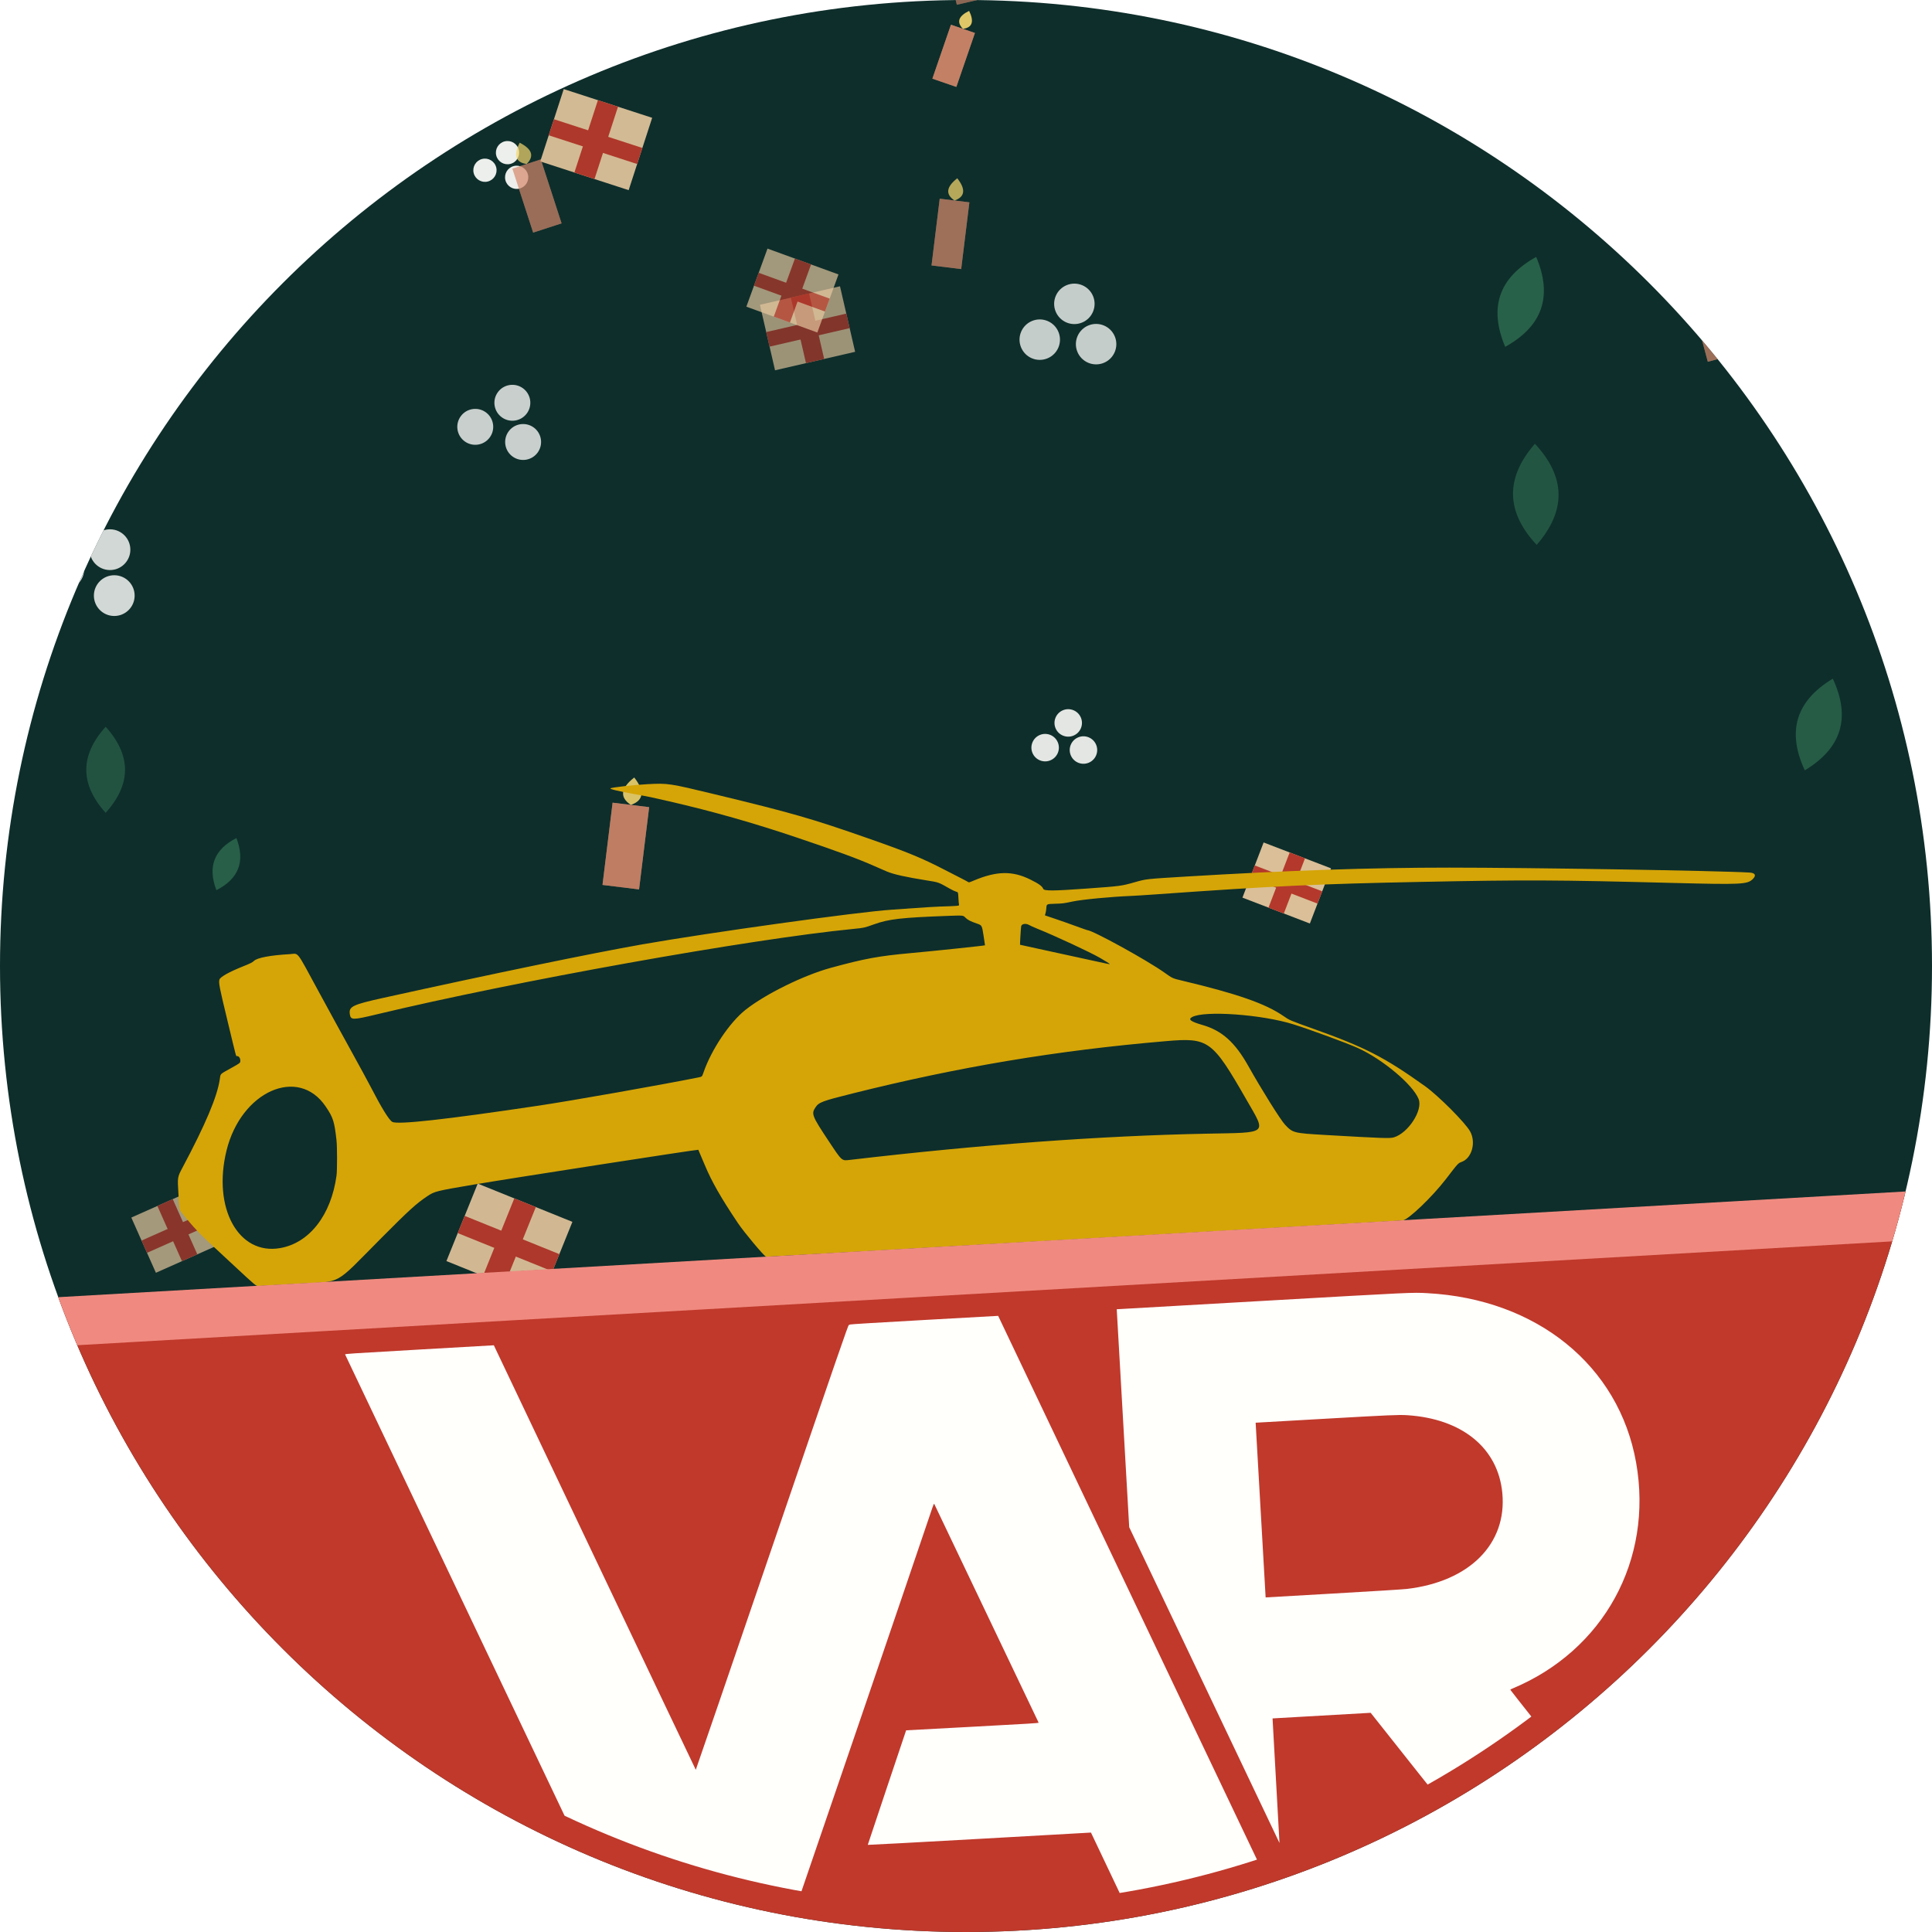
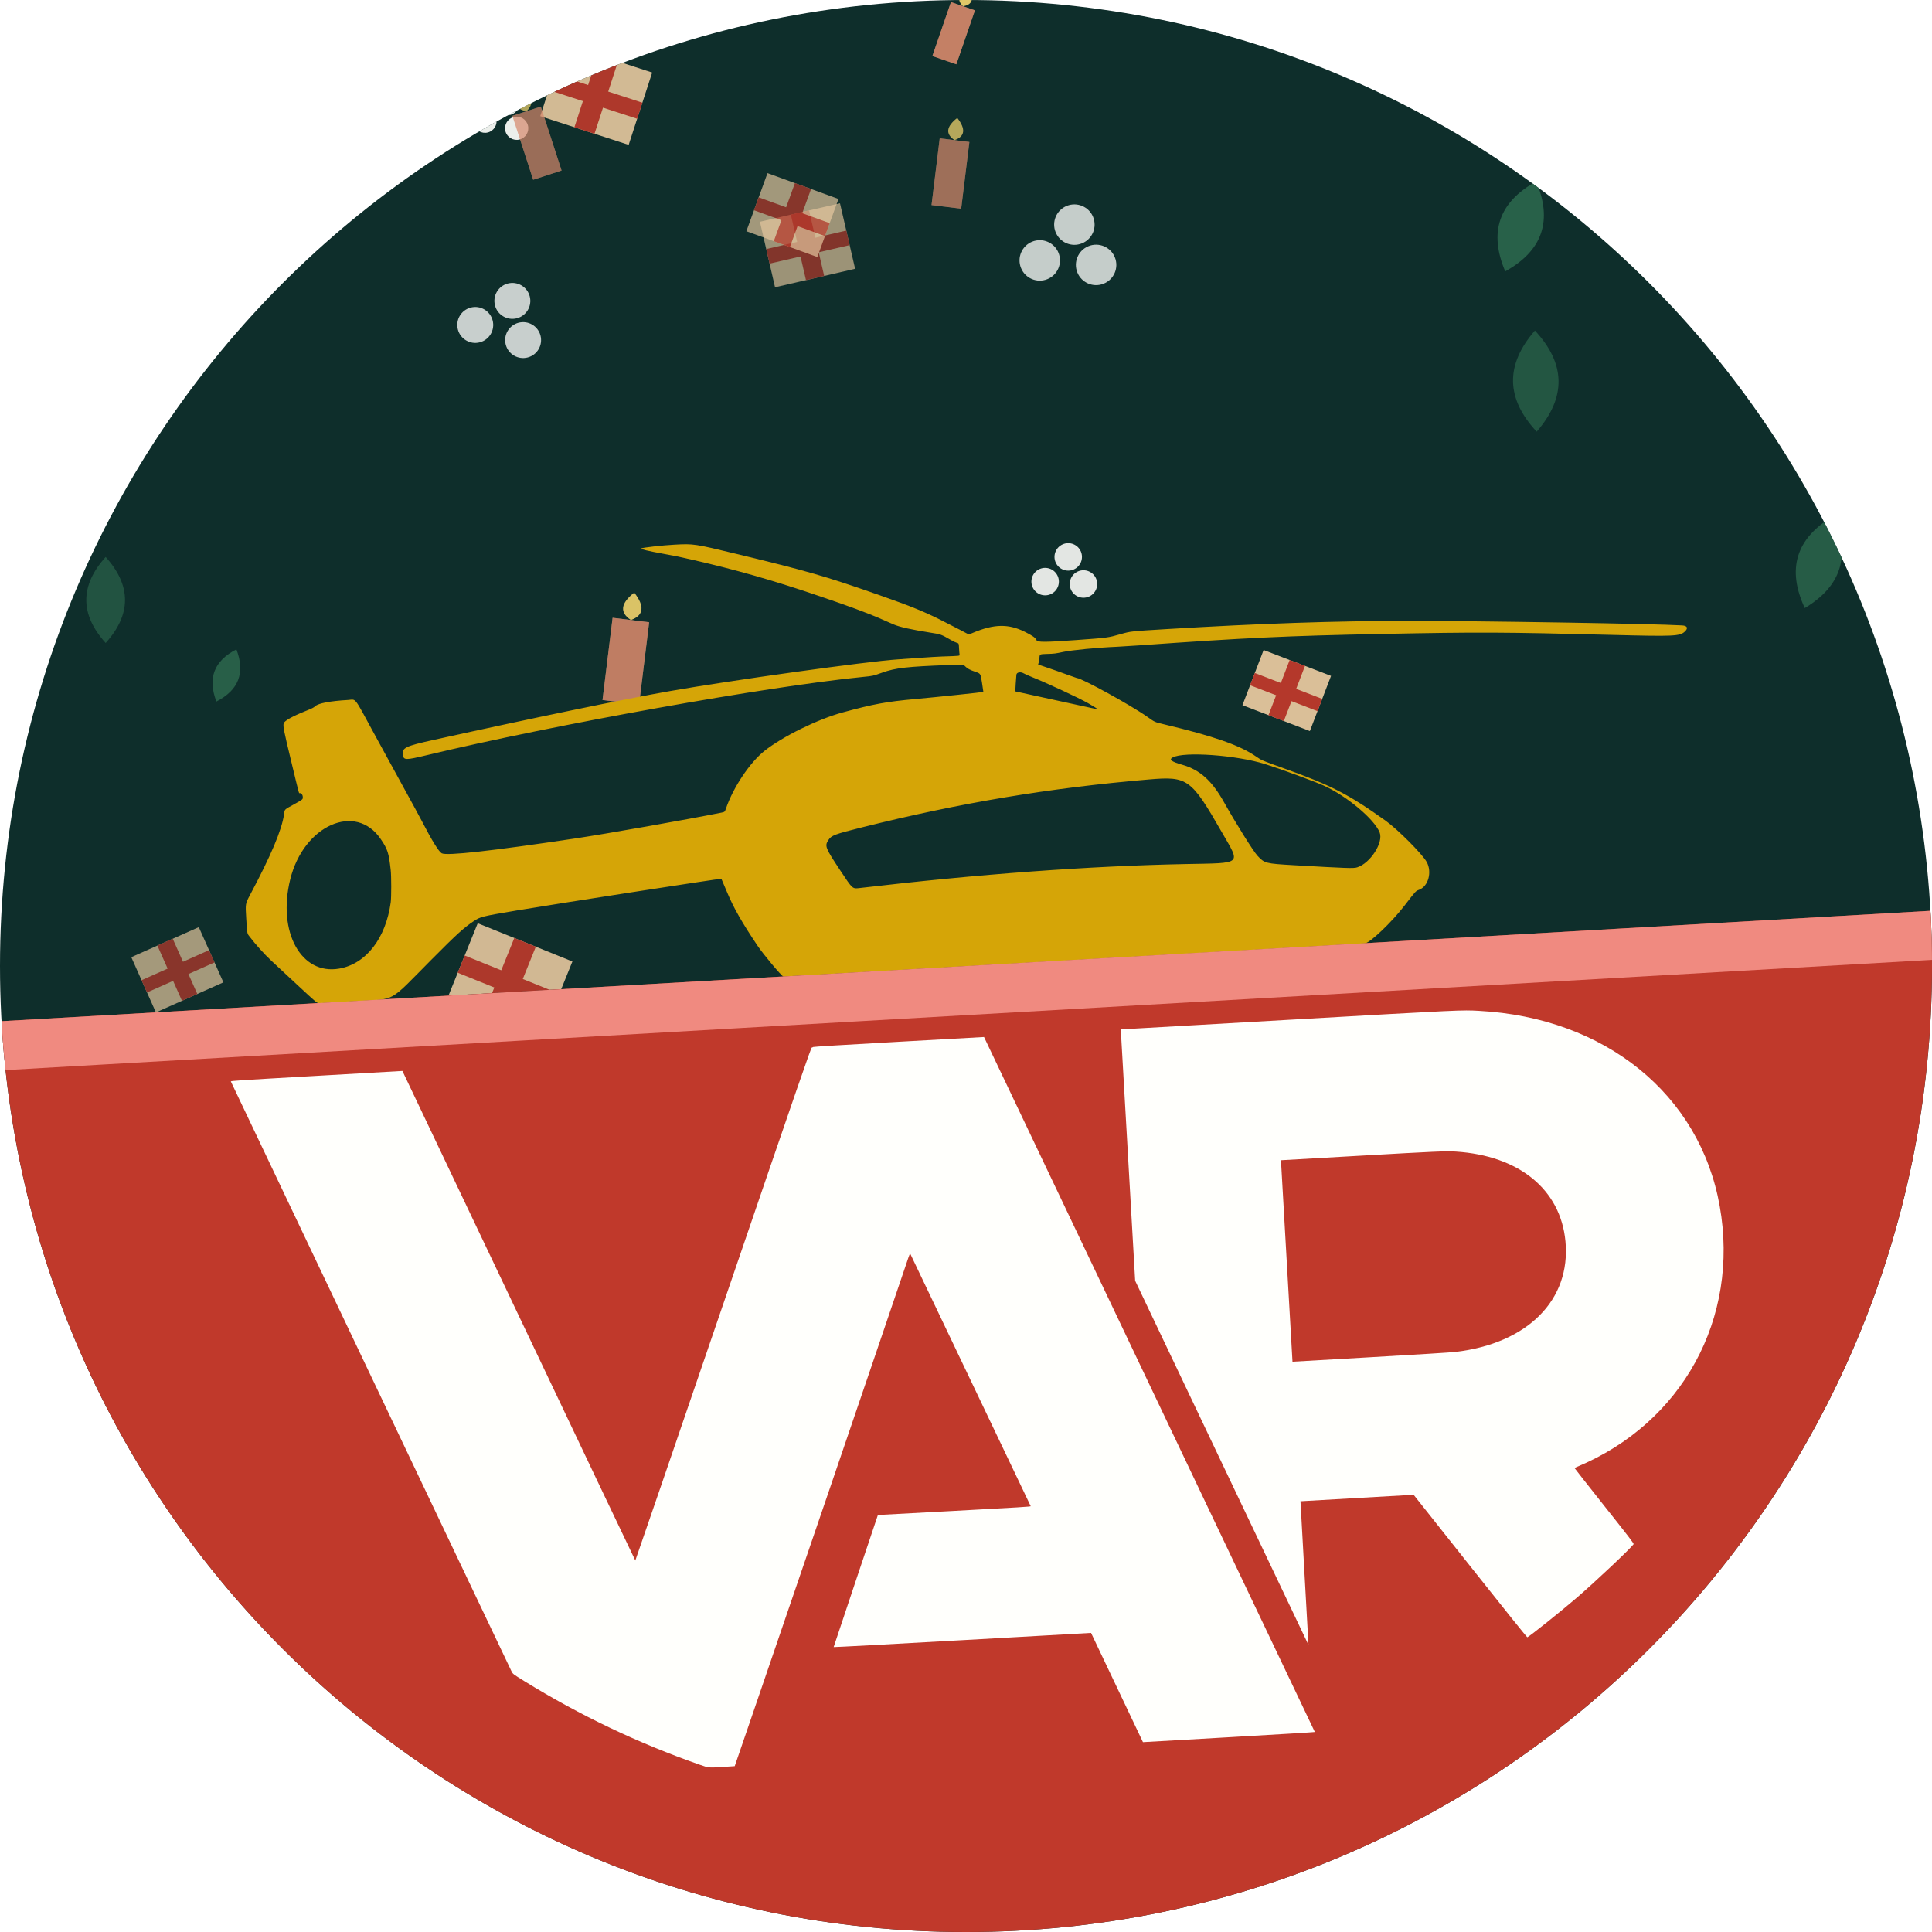
<svg xmlns="http://www.w3.org/2000/svg" viewBox="0 0 512 512" width="512" height="512">
  <defs>
    <clipPath id="e16">
      <circle cx="256" cy="256" r="256" />
    </clipPath>
  </defs>
  <g clip-path="url(#e16)">
    <circle cx="256" cy="256" r="256" fill="#0E2E2B" />
    <defs>
      <clipPath id="o17">
-         <rect x="-512" y="-512" width="1536" height="842" transform="rotate(-3.275 256 256)" />
+         <rect x="-512" y="-512" width="1536" height="768" transform="rotate(-3.275 256 256)" />
      </clipPath>
    </defs>
    <g clip-path="url(#o17)">
-       <g transform="translate(110,18) scale(0.96) rotate(-17)" opacity="0.58">
+       <g transform="translate(110,11) scale(0.96) rotate(-17)" opacity="0.58">
        <path d="M0,-10 q9,10 0,20 q-9,-10 0,-20" fill="#2E6B4F" />
      </g>
-       <g transform="translate(283,87) scale(1.34) rotate(-22)" opacity="0.76">
+       <g transform="translate(283,66) scale(1.34) rotate(-22)" opacity="0.76">
        <circle cx="-6" cy="0" r="4" fill="#FFFFFC" />
        <circle cx="3" cy="-4" r="4" fill="#FFFFFC" />
        <circle cx="4" cy="5" r="4" fill="#FFFFFC" />
      </g>
-       <g transform="translate(133,44) scale(0.77) rotate(-14)" opacity="0.92">
+       <g transform="translate(133,31) scale(0.77) rotate(-14)" opacity="0.92">
        <circle cx="-6" cy="0" r="4" fill="#FFFFFC" />
        <circle cx="3" cy="-4" r="4" fill="#FFFFFC" />
        <circle cx="4" cy="5" r="4" fill="#FFFFFC" />
      </g>
-       <g transform="translate(422,52) scale(0.90) rotate(6)" opacity="0.84">
+       <g transform="translate(422,37) scale(0.90) rotate(6)" opacity="0.84">
        <circle cx="-6" cy="0" r="4" fill="#FFFFFC" />
        <circle cx="3" cy="-4" r="4" fill="#FFFFFC" />
        <circle cx="4" cy="5" r="4" fill="#FFFFFC" />
      </g>
-       <g transform="translate(28,204) scale(1.14) rotate(0)" opacity="0.62">
+       <g transform="translate(28,159) scale(1.14) rotate(0)" opacity="0.62">
        <path d="M0,-10 q9,10 0,20 q-9,-10 0,-20" fill="#2E6B4F" />
      </g>
-       <g transform="translate(135,329) scale(1.23) rotate(22)" opacity="0.89">
+       <g transform="translate(135,260) scale(1.23) rotate(22)" opacity="0.89">
        <rect x="-11" y="-9" width="22" height="18" fill="#E8C9A0" />
        <rect x="-2.5" y="-9" width="5" height="18" fill="#C0392B" />
        <rect x="-11" y="-1.5" width="22" height="4" fill="#C0392B" />
      </g>
-       <g transform="translate(482,192) scale(1.27) rotate(17)" opacity="0.75">
+       <g transform="translate(482,149) scale(1.27) rotate(17)" opacity="0.75">
        <path d="M0,-10 q9,10 0,20 q-9,-10 0,-20" fill="#2E6B4F" />
      </g>
-       <g transform="translate(214,87) scale(0.99) rotate(-13)" opacity="0.65">
+       <g transform="translate(214,65) scale(0.99) rotate(-13)" opacity="0.65">
        <rect x="-11" y="-9" width="22" height="18" fill="#E8C9A0" />
        <rect x="-2.5" y="-9" width="5" height="18" fill="#C0392B" />
        <rect x="-11" y="-1.5" width="22" height="4" fill="#C0392B" />
      </g>
-       <g transform="translate(25,151) scale(1.35) rotate(1)" opacity="0.81">
+       <g transform="translate(25,117) scale(1.35) rotate(1)" opacity="0.81">
        <circle cx="-6" cy="0" r="4" fill="#FFFFFC" />
        <circle cx="3" cy="-4" r="4" fill="#FFFFFC" />
        <circle cx="4" cy="5" r="4" fill="#FFFFFC" />
      </g>
-       <g transform="translate(60,229) scale(0.74) rotate(21)" opacity="0.80">
+       <g transform="translate(60,179) scale(0.74) rotate(21)" opacity="0.80">
        <path d="M0,-10 q9,10 0,20 q-9,-10 0,-20" fill="#2E6B4F" />
      </g>
-       <g transform="translate(133,112) scale(1.19) rotate(-9)" opacity="0.77">
+       <g transform="translate(133,85) scale(1.19) rotate(-9)" opacity="0.77">
        <circle cx="-6" cy="0" r="4" fill="#FFFFFC" />
        <circle cx="3" cy="-4" r="4" fill="#FFFFFC" />
        <circle cx="4" cy="5" r="4" fill="#FFFFFC" />
      </g>
-       <g transform="translate(36,3) scale(0.85) rotate(13)" opacity="0.80">
+       <g transform="translate(36,-2) scale(0.85) rotate(13)" opacity="0.80">
        <rect x="-4" y="-8" width="8" height="18" fill="#E8C9A0" />
        <rect x="-4" y="-8" width="8" height="18" fill="#C0392B" opacity=".45" />
        <path d="M0,-14 q4,4 0,6 q-4,-2 0,-6" fill="#F5D76E" />
      </g>
-       <g transform="translate(47,326) scale(0.89) rotate(-24)" opacity="0.69">
+       <g transform="translate(47,257) scale(0.89) rotate(-24)" opacity="0.69">
        <rect x="-11" y="-9" width="22" height="18" fill="#E8C9A0" />
        <rect x="-2.5" y="-9" width="5" height="18" fill="#C0392B" />
        <rect x="-11" y="-1.5" width="22" height="4" fill="#C0392B" />
      </g>
-       <g transform="translate(475,333) scale(1.18) rotate(23)" opacity="0.56">
+       <g transform="translate(475,263) scale(1.18) rotate(23)" opacity="0.56">
        <circle cx="-6" cy="0" r="4" fill="#FFFFFC" />
        <circle cx="3" cy="-4" r="4" fill="#FFFFFC" />
        <circle cx="4" cy="5" r="4" fill="#FFFFFC" />
      </g>
-       <g transform="translate(158,37) scale(1.12) rotate(18)" opacity="0.90">
+       <g transform="translate(158,25) scale(1.12) rotate(18)" opacity="0.90">
        <rect x="-11" y="-9" width="22" height="18" fill="#E8C9A0" />
        <rect x="-2.5" y="-9" width="5" height="18" fill="#C0392B" />
        <rect x="-11" y="-1.5" width="22" height="4" fill="#C0392B" />
      </g>
-       <g transform="translate(142,51) scale(0.99) rotate(-18)" opacity="0.70">
+       <g transform="translate(142,37) scale(0.99) rotate(-18)" opacity="0.70">
        <rect x="-4" y="-8" width="8" height="18" fill="#E8C9A0" />
        <rect x="-4" y="-8" width="8" height="18" fill="#C0392B" opacity=".45" />
        <path d="M0,-14 q4,4 0,6 q-4,-2 0,-6" fill="#F5D76E" />
      </g>
      <g transform="translate(163,-17) scale(0.73) rotate(-17)" opacity="0.86">
        <circle cx="-6" cy="0" r="4" fill="#FFFFFC" />
        <circle cx="3" cy="-4" r="4" fill="#FFFFFC" />
        <circle cx="4" cy="5" r="4" fill="#FFFFFC" />
      </g>
-       <g transform="translate(530,191) scale(0.99) rotate(-15)" opacity="0.92">
+       <g transform="translate(530,149) scale(0.99) rotate(-15)" opacity="0.92">
        <rect x="-11" y="-9" width="22" height="18" fill="#E8C9A0" />
        <rect x="-2.5" y="-9" width="5" height="18" fill="#C0392B" />
        <rect x="-11" y="-1.5" width="22" height="4" fill="#C0392B" />
      </g>
-       <g transform="translate(13,0) scale(0.81) rotate(9)" opacity="0.61">
+       <g transform="translate(13,-4) scale(0.81) rotate(9)" opacity="0.61">
        <rect x="-11" y="-9" width="22" height="18" fill="#E8C9A0" />
        <rect x="-2.5" y="-9" width="5" height="18" fill="#C0392B" />
        <rect x="-11" y="-1.5" width="22" height="4" fill="#C0392B" />
      </g>
-       <g transform="translate(282,196) scale(0.91) rotate(-23)" opacity="0.88">
+       <g transform="translate(282,152) scale(0.91) rotate(-23)" opacity="0.88">
        <circle cx="-6" cy="0" r="4" fill="#FFFFFC" />
        <circle cx="3" cy="-4" r="4" fill="#FFFFFC" />
        <circle cx="4" cy="5" r="4" fill="#FFFFFC" />
      </g>
-       <g transform="translate(407,131) scale(1.34) rotate(-1)" opacity="0.65">
+       <g transform="translate(407,101) scale(1.34) rotate(-1)" opacity="0.65">
        <path d="M0,-10 q9,10 0,20 q-9,-10 0,-20" fill="#2E6B4F" />
      </g>
-       <g transform="translate(252,61) scale(0.99) rotate(7)" opacity="0.72">
+       <g transform="translate(252,45) scale(0.99) rotate(7)" opacity="0.72">
        <rect x="-4" y="-8" width="8" height="18" fill="#E8C9A0" />
        <rect x="-4" y="-8" width="8" height="18" fill="#C0392B" opacity=".45" />
        <path d="M0,-14 q4,4 0,6 q-4,-2 0,-6" fill="#F5D76E" />
      </g>
-       <g transform="translate(255,-8) scale(0.87) rotate(-13)" opacity="0.63">
+       <g transform="translate(255,-11) scale(0.87) rotate(-13)" opacity="0.63">
        <rect x="-4" y="-8" width="8" height="18" fill="#E8C9A0" />
        <rect x="-4" y="-8" width="8" height="18" fill="#C0392B" opacity=".45" />
        <path d="M0,-14 q4,4 0,6 q-4,-2 0,-6" fill="#F5D76E" />
      </g>
-       <g transform="translate(210,77) scale(0.91) rotate(20)" opacity="0.68">
+       <g transform="translate(210,57) scale(0.91) rotate(20)" opacity="0.68">
        <rect x="-11" y="-9" width="22" height="18" fill="#E8C9A0" />
        <rect x="-2.5" y="-9" width="5" height="18" fill="#C0392B" />
        <rect x="-11" y="-1.5" width="22" height="4" fill="#C0392B" />
      </g>
-       <g transform="translate(527,129) scale(1.29) rotate(8)" opacity="0.87">
+       <g transform="translate(527,99) scale(1.29) rotate(8)" opacity="0.87">
        <rect x="-11" y="-9" width="22" height="18" fill="#E8C9A0" />
        <rect x="-2.5" y="-9" width="5" height="18" fill="#C0392B" />
        <rect x="-11" y="-1.5" width="22" height="4" fill="#C0392B" />
      </g>
-       <g transform="translate(253,14) scale(0.84) rotate(19)" opacity="0.91">
+       <g transform="translate(253,8) scale(0.84) rotate(19)" opacity="0.91">
        <rect x="-4" y="-8" width="8" height="18" fill="#E8C9A0" />
        <rect x="-4" y="-8" width="8" height="18" fill="#C0392B" opacity=".45" />
        <path d="M0,-14 q4,4 0,6 q-4,-2 0,-6" fill="#F5D76E" />
      </g>
-       <g transform="translate(166,223) scale(1.22) rotate(7)" opacity="0.88">
+       <g transform="translate(166,174) scale(1.22) rotate(7)" opacity="0.88">
        <rect x="-4" y="-8" width="8" height="18" fill="#E8C9A0" />
        <rect x="-4" y="-8" width="8" height="18" fill="#C0392B" opacity=".45" />
        <path d="M0,-14 q4,4 0,6 q-4,-2 0,-6" fill="#F5D76E" />
      </g>
-       <g transform="translate(341,234) scale(0.87) rotate(21)" opacity="0.93">
+       <g transform="translate(341,183) scale(0.87) rotate(21)" opacity="0.93">
        <rect x="-11" y="-9" width="22" height="18" fill="#E8C9A0" />
        <rect x="-2.5" y="-9" width="5" height="18" fill="#C0392B" />
        <rect x="-11" y="-1.5" width="22" height="4" fill="#C0392B" />
      </g>
-       <g transform="translate(454,84) scale(1.11) rotate(-15)" opacity="0.71">
+       <g transform="translate(454,63) scale(1.11) rotate(-15)" opacity="0.71">
        <rect x="-4" y="-8" width="8" height="18" fill="#E8C9A0" />
        <rect x="-4" y="-8" width="8" height="18" fill="#C0392B" opacity=".45" />
        <path d="M0,-14 q4,4 0,6 q-4,-2 0,-6" fill="#F5D76E" />
      </g>
-       <g transform="translate(403,80) scale(1.26) rotate(19)" opacity="0.83">
+       <g transform="translate(403,60) scale(1.26) rotate(19)" opacity="0.83">
        <path d="M0,-10 q9,10 0,20 q-9,-10 0,-20" fill="#2E6B4F" />
      </g>
    </g>
    <defs>
      <clipPath id="f18">
-         <rect x="-512" y="330" width="1536" height="1024" transform="rotate(-3.275 256 256)" />
+         <rect x="-512" y="256" width="1536" height="1024" transform="rotate(-3.275 256 256)" />
      </clipPath>
    </defs>
    <g clip-path="url(#f18)">
      <g transform="rotate(-3.275 256 256)">
-         <g transform="translate(0,330)">
+         <g transform="translate(0,256)">
          <rect x="-512" y="0" width="1536" height="1024" fill="#C0392B" />
        </g>
      </g>
    </g>
-     <g fill="#D5A507" transform="translate(47.00,207.72) scale(0.418)">
+     <g fill="#D5A507" transform="translate(65.00,144.25) scale(0.382)">
      <path d="M35.7 305.27C27.86 297.99 20 290.67 18.23 289.02C12.94 284.07 7.26 277.76 2.59 271.63C1.3 269.94 1.3 269.94 0.67 259.67C0.04 249.4 0.04 249.4 3.21 243.43C17.85 215.93 25.31 198.26 26.9 187.33C27.45 183.58 26.65 184.36 34.25 180.13C39.92 176.97 39.91 176.98 39.91 175.49C39.91 173.85 39.02 172.61 37.83 172.6C37.11 172.6 37.81 175.22 31.69 149.81C26.64 128.87 26.11 126.2 26.67 124.15C27.12 122.49 32.62 119.37 41.13 115.95C46.53 113.78 47.49 113.3 48.58 112.26C50.67 110.26 58.97 108.69 71.24 107.99C77.19 107.64 74.98 104.81 89.29 131.15C96.15 143.79 105.73 161.29 110.57 170.04C115.41 178.79 120.75 188.62 122.44 191.88C129.48 205.52 134.23 213.21 136.29 214.34C139.72 216.22 170.18 212.83 229.23 204.01C250.02 200.91 306.75 190.88 330.23 186.17C332.66 185.68 332.66 185.68 333.54 183.12C338.5 168.63 350.1 151.3 360.17 143.32C372.8 133.3 397.13 121.34 414.41 116.63C435.84 110.79 444.66 109.17 464.81 107.34C479.81 105.98 511.76 102.62 512.05 102.38C512.08 102.36 511.65 99.49 511.1 96.01C510.1 89.68 510.1 89.68 506.87 88.58C502.65 87.13 501 86.26 499.45 84.67C498.18 83.37 498.18 83.37 487.88 83.75C459.05 84.82 451.08 85.73 441.9 89.01C435.4 91.33 435.45 91.31 428.8 91.97C362.81 98.45 214.12 125.11 126.21 146.21C111.13 149.83 109.91 149.82 109.35 146.09C108.62 141.18 110.96 140.04 130.7 135.68C199.78 120.43 262.82 107.4 294.63 101.81C336.98 94.36 431.41 81.22 452.54 79.84C455.13 79.67 462.05 79.18 467.91 78.75C473.77 78.33 480.74 77.91 483.41 77.82C496.02 77.41 495.76 77.44 495.55 76.49C495.44 76.03 495.28 74.08 495.18 72.17C495.01 68.69 495.01 68.69 493.75 68.38C493.06 68.2 491.24 67.34 489.71 66.47C482.4 62.32 482.87 62.48 475.05 61.23C461.69 59.09 454.17 57.41 449.82 55.59C448.42 55 444.91 53.47 442.02 52.19C431.61 47.57 418.28 42.66 392.8 34.08C364.87 24.67 339.59 17.5 311.76 11.09C299.95 8.37 299.99 8.38 290.21 6.6C279.38 4.63 274.04 3.36 274.55 2.87C275.14 2.3 289.73 0.65 297.88 0.23C311.16 -0.46 311.55 -0.4 341.15 6.74C389.7 18.46 402.15 22.04 437.97 34.58C462.99 43.33 472.02 47.05 486.52 54.55C489.7 56.2 494.13 58.47 496.36 59.59C498.58 60.72 500.74 61.86 501.14 62.13C501.87 62.62 501.89 62.62 504.82 61.38C519.4 55.23 529.43 55.03 540.79 60.69C546.35 63.46 548.17 64.78 548.98 66.6C549.58 67.97 555.31 67.94 575.92 66.45C598.39 64.83 598.39 64.83 607.34 62.29C614.29 60.32 614.14 60.33 639.56 58.79C703.41 54.93 756.26 53.13 806.36 53.13C858.12 53.13 977.54 55.09 996.82 56.26C1000.43 56.48 1001.17 58.14 998.71 60.49C995.29 63.76 991.43 63.94 948.73 62.85C873.08 60.91 856.08 60.83 788.97 62.17C722.22 63.5 694.67 64.8 620.01 70.11C613.86 70.55 607 70.98 604.77 71.07C591.89 71.59 573.5 73.35 567.47 74.64C561.97 75.82 561.32 75.9 556.36 76.04C551.11 76.19 551.11 76.19 550.94 78.75C550.84 80.16 550.57 81.77 550.34 82.33C550.01 83.11 549.99 83.38 550.24 83.47C550.42 83.53 553.42 84.55 556.9 85.72C560.39 86.9 566.25 88.96 569.93 90.32C573.61 91.67 576.74 92.77 576.89 92.77C580.14 92.77 614.7 111.79 625.81 119.69C630.93 123.34 630.93 123.34 636.87 124.75C672.02 133.12 689.95 139.38 701.29 147.24C705.18 149.93 705.18 149.93 720.24 155.31C752.95 166.98 765.35 173.35 790.99 191.66C799.5 197.73 816.67 214.97 819.64 220.42C823.42 227.36 820.75 237.21 814.42 239.63C811.9 240.59 812.26 240.2 804.25 250.61C795.46 262.02 780.6 276.24 776.87 276.82C775.66 277 373.53 299.94 373.25 299.84C371.87 299.33 359.32 284.34 355.46 278.59C344.66 262.51 338.75 252.16 334.39 241.69C332.21 236.45 330.36 232.1 330.28 232.02C329.97 231.71 213.68 249.73 187.97 254.08C164.08 258.12 163.13 258.35 158.5 261.43C151.54 266.06 146.73 270.44 129.11 288.18C98.73 318.77 105.03 315.29 77.25 316.85C63.91 317.61 52.31 318.29 51.48 318.37C49.96 318.52 49.96 318.52 35.7 305.27ZM65.16 294.35C83.73 291.12 97.51 273.39 100.91 248.38C101.38 244.97 101.37 230.17 100.9 226C99.56 213.99 98.8 211.61 94.02 204.55C76.64 178.83 40.43 194.92 31.18 232.47C22.2 268.91 38.7 298.96 65.16 294.35ZM426.51 238.42C508.82 228.76 585.47 223.14 652.64 221.81C692.24 221.03 690.56 222.48 677.71 200.11C656.08 162.43 653.86 160.82 626.75 163.14C557.73 169.02 495.94 179.34 427.86 196.36C408.78 201.13 406.7 201.91 404.56 205.13C401.84 209.25 402.31 210.47 412.79 226.27C421.54 239.45 421.09 239.05 426.51 238.42ZM771.34 224.12C780.47 221.3 789.76 206.88 786.96 199.86C783.31 190.7 764.16 174.62 748.38 167.48C741.64 164.43 718.63 155.97 707.64 152.51C687.74 146.23 651.12 143.59 643.34 147.88C640.63 149.37 642.43 150.74 649.96 152.91C662.3 156.47 670.56 163.87 679.03 178.98C687.23 193.6 699.29 212.89 702.16 215.99C707.1 221.32 707.66 221.47 727.59 222.62C764.71 224.76 768.81 224.9 771.34 224.12ZM591.15 114.24C591.15 114.08 588 112.11 584.82 110.28C578.3 106.55 556.35 96.34 545.07 91.8C543.08 91 540.82 89.97 540.03 89.52C537.82 88.26 535.19 88.74 534.96 90.44C534.72 92.22 534.14 101.92 534.27 102.04C534.33 102.09 541.55 103.67 550.3 105.55C559.05 107.43 571.61 110.17 578.21 111.63C589.8 114.19 591.15 114.47 591.15 114.24Z" fill-rule="evenodd" />
    </g>
-     <g transform="translate(256,330) rotate(-3.275)">
+     <g transform="translate(256,256) rotate(-3.275)">
      <rect x="-614.4" y="0" width="1228.8" height="13" fill="#F08A80" />
    </g>
    <g transform="rotate(-3.275 256 256)">
      <defs>
        <clipPath id="wc19">
          <circle cx="256" cy="256" r="249.00" />
        </clipPath>
      </defs>
      <g clip-path="url(#wc19)">
-         <g fill="#FFFFFC" transform="translate(85.82,349.00) scale(0.34037)">
+         <g fill="#FFFFFC" transform="translate(59.73,275.00) scale(0.39253)">
          <path d="M289.74 479.69C249.1 462.82 211.02 441.92 174.82 416.64C167.25 411.34 167.25 411.34 166.37 409.23C162.93 400.93 0.18 1.51 0.07 1.11C-0.06 0.62 2.84 0.59 58.01 0.59L116.09 0.59L185.06 170.03C222.99 263.22 254.1 339.51 254.19 339.56C254.28 339.61 285.4 263.37 323.34 170.12C384.28 20.39 392.41 0.59 392.96 0.59C393.29 0.59 393.7 0.46 393.87 0.29C394.06 0.1 413.57 0.02 451.79 0.07L509.42 0.15L544.76 86.85C564.2 134.53 608.31 242.75 642.78 327.34C677.26 411.92 705.52 481.23 705.59 481.35C705.67 481.47 679.54 481.57 647.54 481.57L589.35 481.57L573.97 443.75L558.58 405.93L471.57 405.85C423.71 405.81 384.55 405.68 384.54 405.56C384.54 405.44 392.39 385.74 402 361.78L419.45 318.23L471.2 318.41C515.7 318.56 522.93 318.53 522.79 318.17C522.7 317.94 506.67 278.74 487.17 231.05C467.67 183.37 451.59 144.02 451.43 143.62C451.18 142.97 450.83 143.66 448.49 149.51C443.95 160.87 401.02 266.69 388.38 297.7C381.77 313.92 368.25 347.1 358.35 371.42C348.45 395.75 334.26 430.59 326.81 448.84L313.26 482.01L304.45 482.08C295.64 482.14 295.64 482.14 289.74 479.69ZM816.71 375.56L781.33 325.28L743.07 325.27L704.81 325.27L704.73 373.84L704.66 422.41L653.27 296.34L601.89 170.27L601.89 85.28L601.89 0.29L714.76 0.3C833.83 0.3 832.21 0.29 844 1.6C928.95 11.07 989.75 66.44 998.79 142.58C1007.87 219.03 965.21 287.28 892.44 312.78C891.58 313.08 890.89 313.43 890.89 313.56C890.89 313.69 899.25 325.68 909.48 340.21C925.33 362.72 928.01 366.68 927.69 367.07C925.15 370.14 900.18 391.1 887.5 400.82C876.27 409.42 854.38 424.97 852.46 425.7C852.24 425.79 838.37 406.35 816.71 375.56ZM814.95 230.6C864.01 227.69 894.92 200 893.44 160.28C892.13 125.15 865.53 100.73 822.91 95.56C816.39 94.77 809.35 94.67 758.26 94.67L704.81 94.66L704.81 162.78L704.81 230.91L757.37 230.9C789.22 230.9 811.91 230.78 814.95 230.6Z" fill-rule="evenodd" />
        </g>
      </g>
    </g>
  </g>
</svg>
